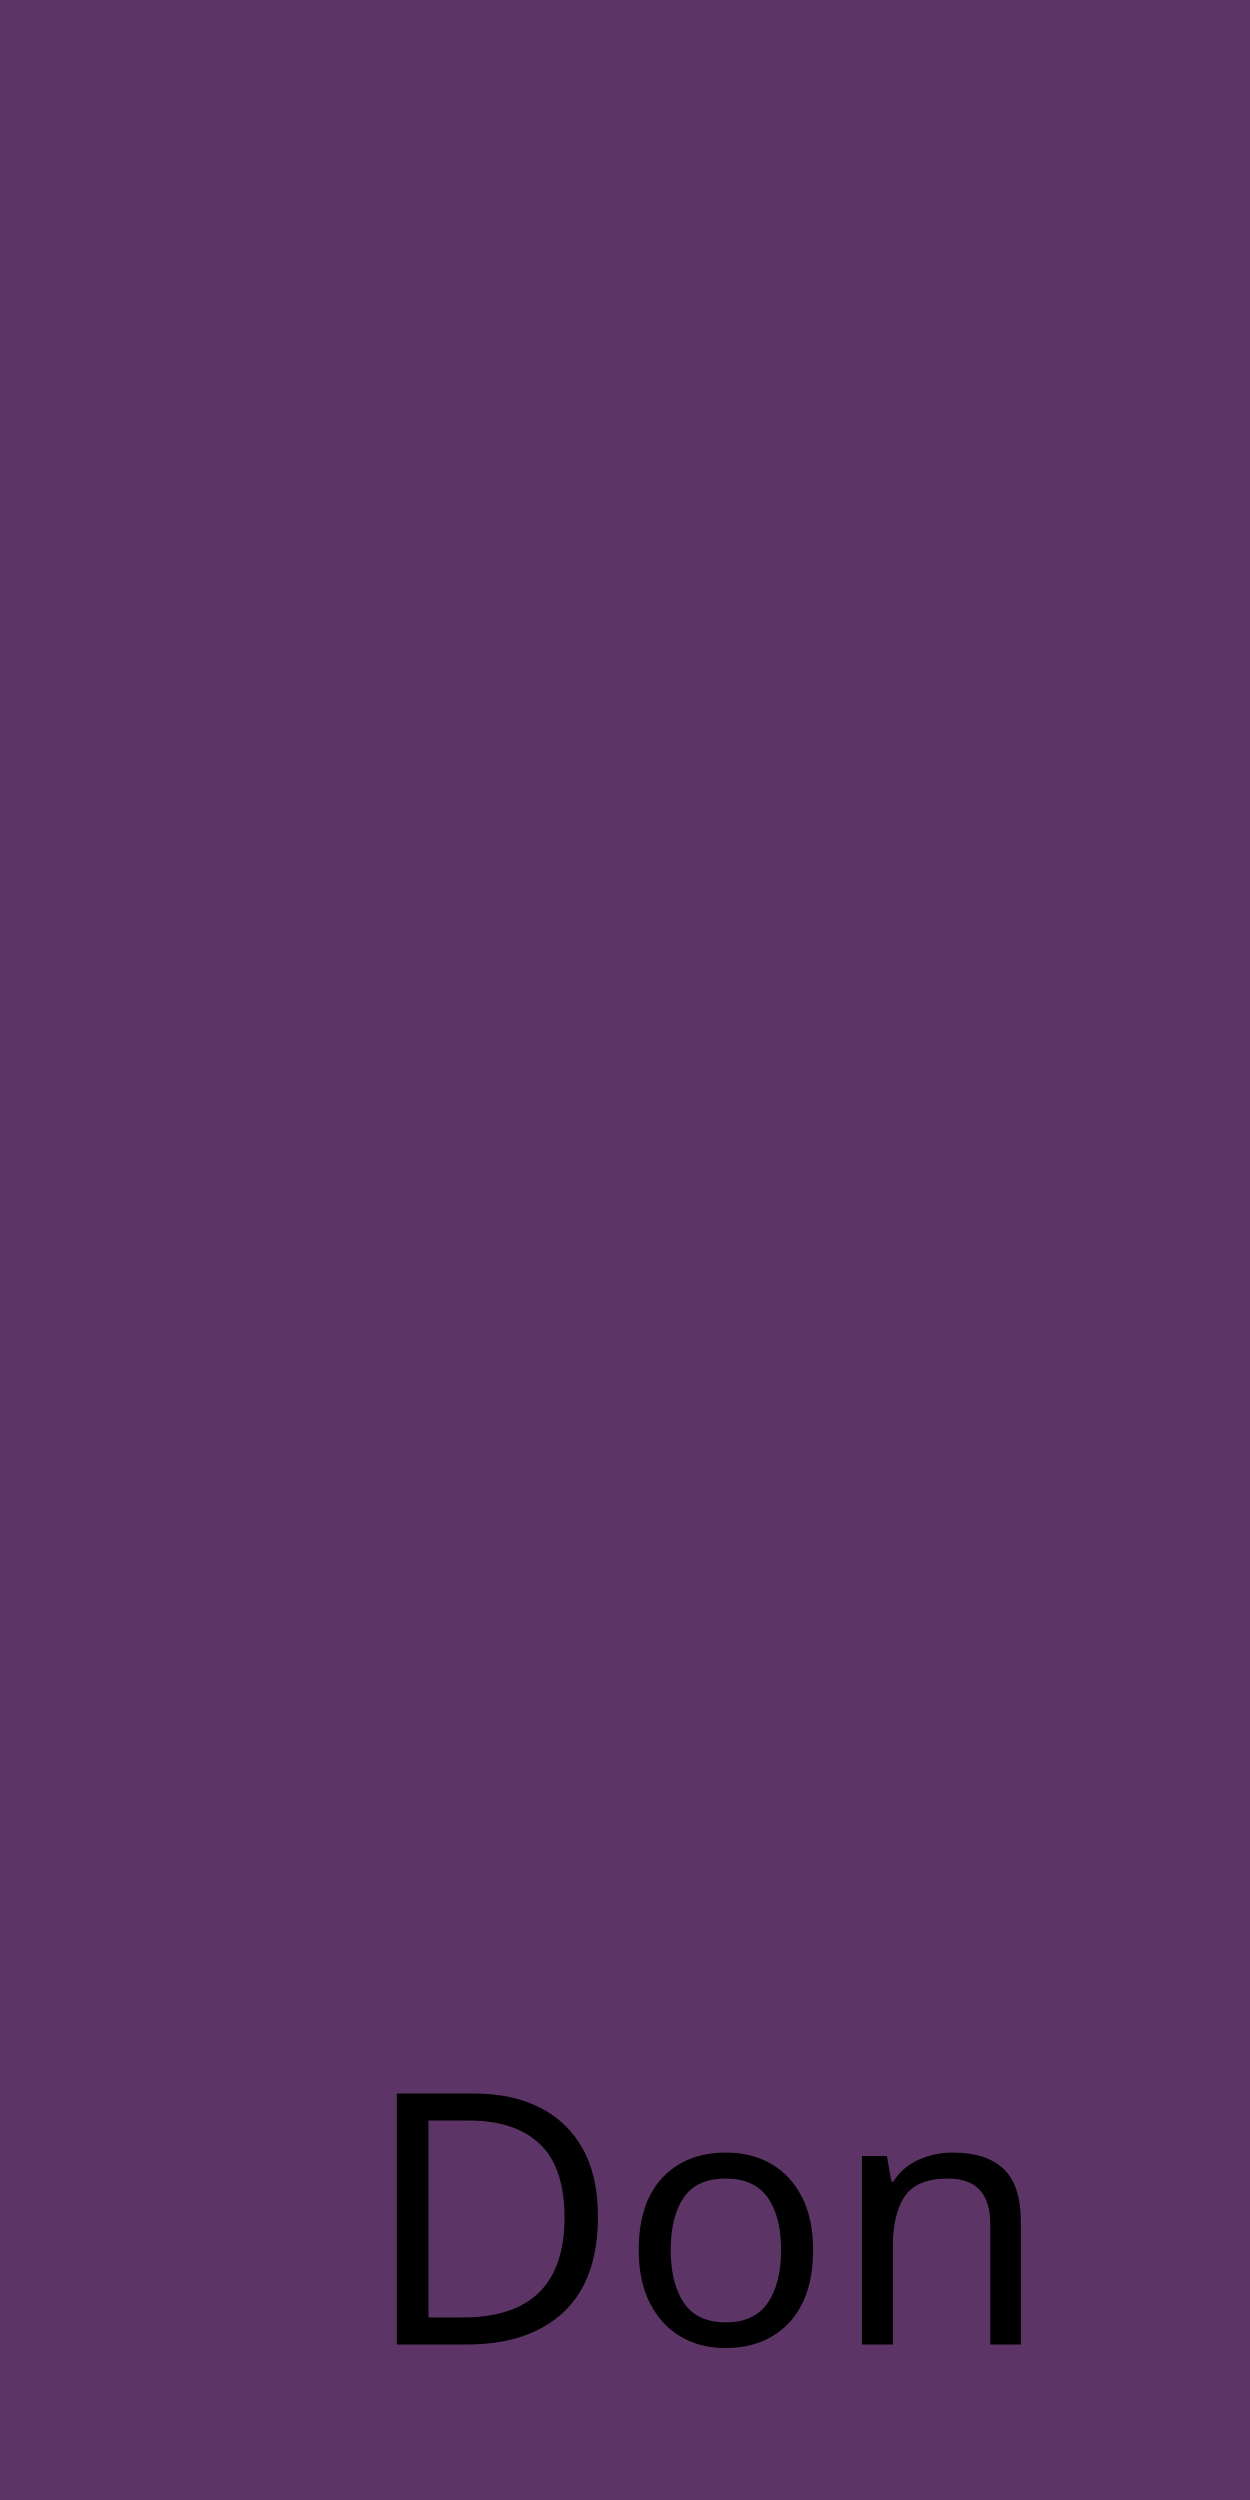
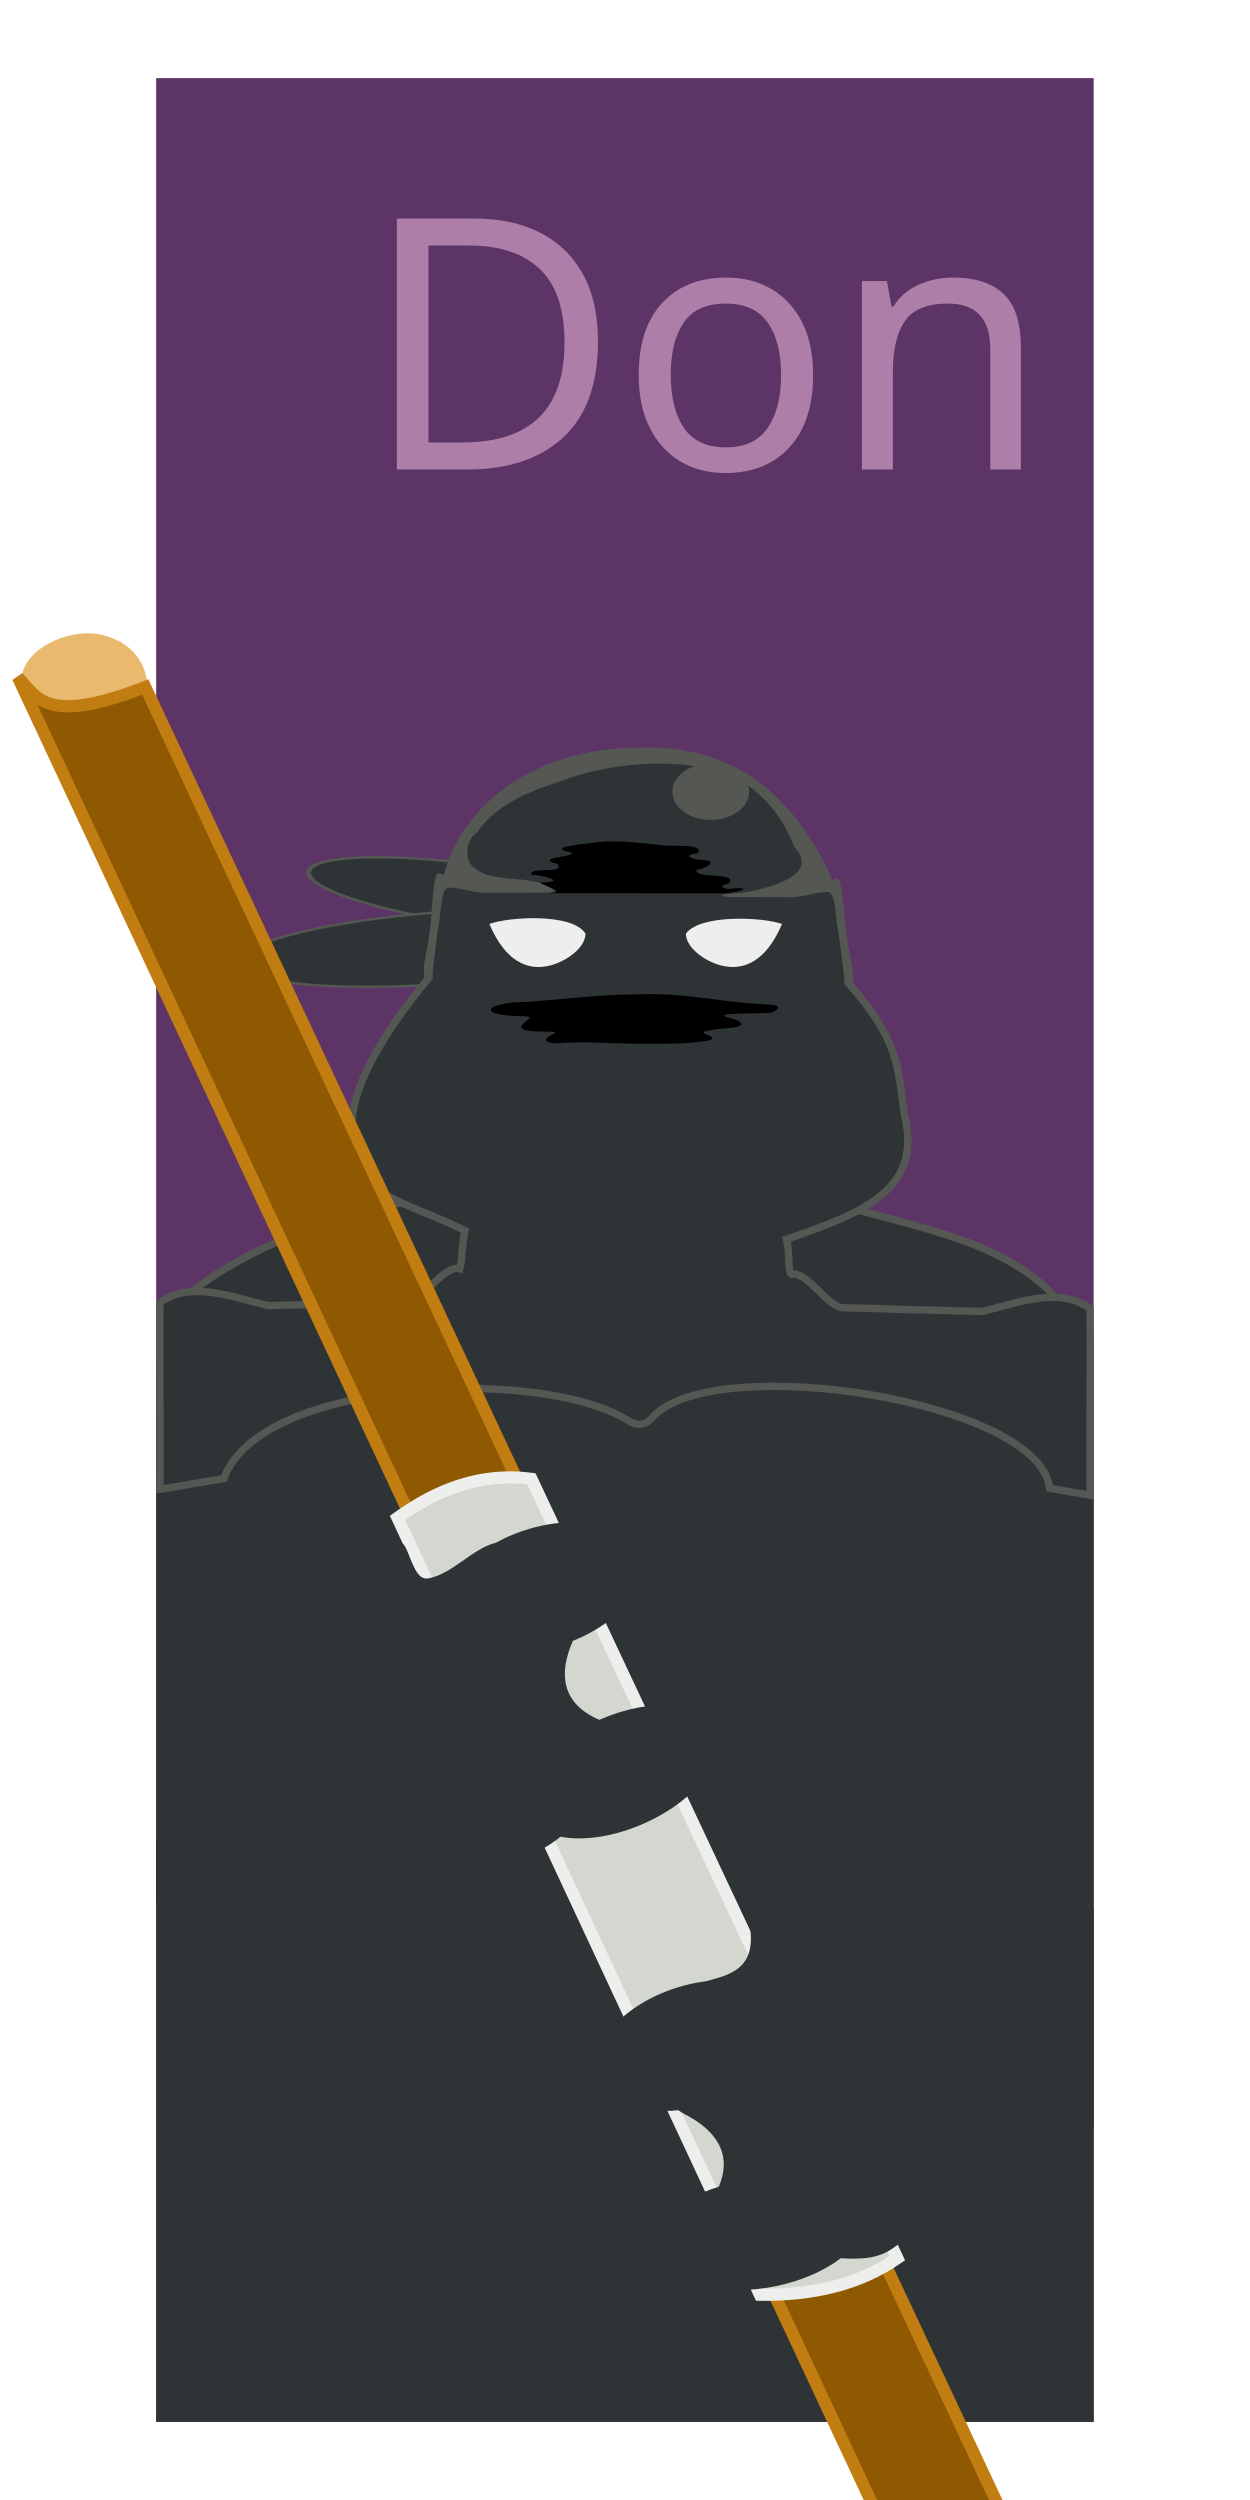
<svg xmlns="http://www.w3.org/2000/svg" width="512" height="1024" id="svg4283" version="1.1">
  <defs id="defs4285" />
  <g id="layer1" transform="translate(0,-28.36218)">
-     <rect style="fill:#5c3566;fill-opacity:1;stroke:none" id="rect4291" width="512" height="1024" x="0" y="28.362" />
-     <text xml:space="preserve" style="font-size:144px;font-style:normal;font-variant:normal;font-weight:500;font-stretch:normal;line-height:125%;letter-spacing:0px;word-spacing:0px;fill:#000000;fill-opacity:1;stroke:none;font-family:'M+ 1mn';-inkscape-font-specification:'M+ 1mn Medium'" x="148.576" y="988.682" id="text4293">
-       <tspan id="tspan4295" x="148.576" y="988.682">Don</tspan>
+     <path style="fill:#5c3566;fill-opacity:1;stroke:none" d="m 63.969,60.362 384,0 0,960 -384,0 z" id="rect4291-5" />
+     <path style="fill:#2e3436;stroke:#555753;stroke-width:3;stroke-miterlimit:4;stroke-dasharray:none" d="m 75.969,559.362 c 33.633,-26.776 72.026,-34.388 112.698,-44.367 47.351,-8.53 95.702,-3.923 142.874,3.58 38.938,11.748 78.132,16.357 100.928,41.287 -57.093,17.72 -117,15.742 -175.5,23.613 z" id="path4690" />
+     <path style="fill:#2e3436;fill-opacity:1;stroke:#555753" id="path4565" d="m 422.143,362.06 a 36.328,12.286 0 1 1 -72.655,0 36.328,12.286 0 1 1 72.655,0 z" transform="matrix(-1.941967,-0.2801969,-0.3634142,0.9665924,1077.927,153.3349)" />
+     <path style="fill:#2e3436;fill-opacity:1;stroke:none" d="m 63.969,578.762 384,0 0,441.6 -384,0 z" id="rect4451" />
+     <text xml:space="preserve" style="font-size:144px;font-style:normal;font-variant:normal;font-weight:500;font-stretch:normal;line-height:125%;letter-spacing:0px;word-spacing:0px;fill:#ad7fa8;fill-opacity:1;stroke:none;font-family:'M+ 1mn';-inkscape-font-specification:'M+ 1mn Medium'" x="148.576" y="220.682" id="text4293-8">
+       <tspan id="tspan4295-6" x="148.576" y="220.682">Don</tspan>
    </text>
+     <path style="fill:#2e3436;fill-opacity:1;stroke:#555753" id="path4567" d="m 445.477,398.741 a 48.172,14.672 0 1 1 -96.343,0 48.172,14.672 0 1 1 96.343,0 z" transform="matrix(-1.744058,0.1262807,0.07221721,0.9973889,845.8812,-31.19857)" />
+     <path style="fill:#2e3436;fill-opacity:1;stroke:#555753;stroke-width:3;stroke-miterlimit:4;stroke-opacity:1;stroke-dasharray:none" d="m 261.281,336.131 c -38.502,0 -70.64,20.499 -78.312,52.2 l -2.688,-0.031 -5.109,41.18 c -17.169,20.507 -30.726,43.241 -30.912,58.5 -0.385,31.491 17.674,30.321 46.178,44.396 -1.305,5.428 -0.974,11.108 -2.031,15.661 -6.589,-1.78 -14.866,12.905 -21.375,13.544 -9.502,0.23 -19.025,0.482 -28.531,0.844 -9.579,0.103 -19.142,0.568 -28.719,0.688 -13.121,-2.908 -31.424,-10.718 -44.281,-1.156 -0.238,22.024 0.238,54.383 0,76.406 16.698,-2.619 9.463,-1.725 26.187,-4.344 14.639,-40.856 127.417,-45.793 163.77,-24.812 5.235,3.021 7.876,3.955 11.893,-0.42 25.104,-27.339 158.681,-6.747 162.556,29.17 6.019,0.943 10.58,1.9 16.594,2.844 -0.238,-22.024 0.238,-54.414 0,-76.438 -12.858,-9.562 -31.16,-1.752 -44.281,1.156 -9.577,-0.119 -19.14,-0.584 -28.719,-0.688 -9.506,-0.362 -19.029,-0.614 -28.531,-0.844 -6.324,-0.62 -14.319,-14.959 -20.812,-13.7 -1.708,-1.298 -0.353,-7.913 -2.031,-14.286 32.689,-11.161 54.495,-20.696 48.822,-48.728 -3.633,-17.948 0.008,-29.717 -23.072,-55.786 l -5.469,-40.906 -2.312,-0.031 c -17.668,-40.524 -45.167,-55.764 -78.812,-54.419 z" id="path4350" />
+     <path style="fill:#555753;stroke:none" d="m 195.484,369.385 c 9.087,-13.912 26.602,-18.436 41.464,-23.568 19.296,-5.417 40.423,-6.685 59.747,-0.95 13.49,5.292 23.623,16.892 28.617,30.338 13.425,14.037 -20.682,19.434 -29.962,19.817 3.654,0.711 36.396,1.972 44.456,-4.862 -6.18,-15.658 -16.001,-28.931 -26.28,-37.859 -28.385,-23.93 -73.812,-19.808 -101.761,-2.805 -15.022,8.499 -25.473,23.843 -28.801,38.762 12.902,5.818 30.491,3.622 43.976,4.924 -8.568,-8.004 -26.357,-1.351 -34.358,-11.018 -2.173,-3.679 -1.252,-10.684 2.901,-12.78 z" id="path4663" />
+     <path style="fill:#555753;stroke:none" d="m 204.273,391.267 19.47,1.326 3.469,0.624 -2.194,0.758 -26.151,0.114 c -6.135,-0.251 -9.819,-2.121 -14.805,-2.184 -4.174,0.089 -3.196,12.619 -4.716,16.46 -0.591,6.882 -1.861,13.288 -2.157,19.371 0.425,1.952 -0.163,2.682 -3.407,0.541 -0.953,-5.218 1.997,-12.924 2.207,-18.099 0.928,-5.349 1.044,-18.927 2.811,-23.546 0.558,-1.458 3.482,0.582 7.405,1.744 3.923,1.162 10.882,1.539 18.068,2.89 z" id="path4573-0" />
+     <path style="fill:#555753;stroke:none" d="m 318.598,393.058 -19.47,1.326 -3.844,0.624 2.569,0.758 26.151,0.114 c 6.135,-0.251 9.819,-2.121 14.805,-2.184 4.174,0.089 3.196,12.619 4.716,16.46 0.591,6.882 2.048,14.038 2.344,20.121 -0.425,1.952 0.163,2.682 3.407,0.541 0.953,-5.218 -2.185,-13.674 -2.395,-18.849 -0.928,-5.349 -1.419,-18.552 -3.186,-23.171 -0.558,-1.458 -3.107,0.207 -7.03,1.369 -3.923,1.162 -10.882,1.539 -18.068,2.89 z" id="path4573-0-5" />
+     <g id="g3794" transform="matrix(0.6340036,-0.7733301,0.7733301,0.6340036,-324.7804,634.5034)">
+       <path id="path3772" d="m 496.894,90.576 c 9.745,-10.496 5.654,-22.81 1.761,-28.997 -5.892,-9.366 -22.45,-18.843 -33.455,-11.731 l -2.742,21.649 z" style="fill:#e9b96e;stroke:none" />
+       <path id="path3002" d="m 28.671,1067.501 c -32.179,7.777 -48.148,-1.266 -30,-45.714 L 464.761,48.431 c -1.366,11.378 -8.022,21.403 30,42.857 z" style="fill:#8f5902;stroke:#c17d11;stroke-width:5;stroke-linecap:butt;stroke-linejoin:miter;stroke-miterlimit:4;stroke-opacity:1;stroke-dasharray:none" />
+     </g>
+     <path style="fill:#000000;fill-opacity:1;stroke:none" d="m 297.3,394.248 c 3.907,-0.208 12.079,-2.552 3.268,-2.004 -3.657,0.792 -7.551,-0.817 -1.658,-2.206 2.283,-4.884 -14.242,-1.287 -13.68,-5.417 3.321,-7e-4 9.545,-3.871 2.638,-4.006 -3.993,-0.072 -8.965,-1.867 -2.244,-2.746 3.391,-3.837 -9.776,-2.941 -12.681,-3.11 -10.508,-1.02 -21.064,-2.842 -31.606,-0.997 -3.608,0.415 -17.699,1.758 -7.598,3.674 4.315,1.835 -16.188,2.055 -5.488,4.77 3.955,4.474 -12.015,0.855 -10.604,4.483 2.638,-0.187 14.49,2.476 6.112,3.067 -8.396,-0.239 10.781,3.762 1.504,4.455 z" id="path3221" />
+     <path style="fill:#555753;fill-opacity:1;stroke:none" id="path3995" d="m 308.349,326.3 a 17.362,10.038 0 1 1 -34.724,0 17.362,10.038 0 1 1 34.724,0 z" transform="matrix(0.9054545,0,0,1.150943,27.63771,-22.91103)" />
+     <path style="fill:#000000;fill-opacity:1;stroke:none" d="m 209.845,438.947 c 12.319,-0.204 35.183,-3.258 47.529,-3.219 17.593,-0.748 24.527,0.728 41.923,2.816 5.711,0.618 11.491,1.061 17.222,1.427 4.313,0.434 1.15,2.99 -1.276,3.264 -5.871,0.502 -22.623,-0.287 -17.607,1.773 2.767,0.564 6.489,1.605 5.795,3.166 -0.891,1.539 -8.945,1.146 -13.76,2.468 -5.648,0.948 6.359,2.278 0.589,3.95 -9.833,1.605 -20.059,1.253 -30.093,1.277 -10.833,-0.148 -21.683,-1.021 -32.439,-0.161 -7.381,-0.512 -2.783,-3.19 -0.862,-3.844 3.057,-2.046 -10.72,0.295 -13.364,-2.537 -0.638,-2.008 7.118,-4.832 0.913,-4.717 -4.979,-0.125 -9.616,-0.302 -12.762,-1.645 -2.886,-2.296 4.918,-3.528 8.193,-4.019 z" id="path4007" />
+     <path style="fill:#eeeeec;stroke:none" d="m 320.308,406.824 c -4.862,11.447 -12.779,20.131 -25.031,16.967 -6.107,-1.525 -14.271,-7.005 -14.351,-13.004 5.989,-8.15 31.886,-6.712 39.383,-3.964 z" id="path5344-1" />
+     <path style="fill:#eeeeec;stroke:none" d="m 200.448,406.824 c 4.862,11.447 12.779,20.131 25.031,16.967 6.107,-1.525 14.271,-7.005 14.351,-13.004 -5.424,-8.629 -31.853,-6.83 -39.383,-3.964 z" id="path5344-1-4" />
+     <path style="fill:#d3d7cf;stroke:#eeeeec;stroke-width:5;stroke-linecap:butt;stroke-linejoin:miter;stroke-miterlimit:4;stroke-opacity:1;stroke-dasharray:none" d="m 162.81,650.052 c 16.455,-11.711 34.266,-18.678 54.849,-15.95 l 149.898,319.224 c -15.109,10.499 -34.02,15.264 -56.287,14.968 z" id="path3780" />
+     <path style="fill:#2e3436;fill-opacity:1;stroke:none" d="m 234.219,623.5 c -6.202,0.067 -12.929,1.176 -19.719,3.438 -4.098,1.365 -7.934,3.043 -11.406,4.969 -9.543,2.274 -18.092,13.14 -27.938,14.625 -6.941,1.047 -8.041,-18.087 -11.906,-13.844 l -0.094,0.125 c -0.677,0.752 -1.304,1.503 -1.844,2.312 l -26.25,33.062 -12.781,6.656 L 99.25,673.094 64,753.125 l 0,26.688 72.938,-8.375 53.875,-7.969 c 13.92,1.397 27.8,-2.207 38.781,-11.156 9.419,1.843 22.121,0.031 34.719,-5.656 21.405,-9.663 34.412,-26.884 29.031,-38.469 -5.326,-11.466 -26.655,-13.084 -47.844,-3.75 -15.753,-6.715 -16.676,-19.205 -10.844,-32.344 19.538,-7.776 31.638,-22.904 27.375,-35 -1.699,-4.822 -5.761,-8.479 -11.312,-10.781 -4.626,-1.919 -10.298,-2.879 -16.5,-2.812 z" transform="translate(0,28.36218)" id="path4397" />
+     <path style="fill:#2e3436;fill-opacity:1;stroke:none" d="M 448,781.625 388.469,805 365.438,800.656 324.75,789.469 c -6.134,-2.271 -17.494,0.129 -17.375,1.219 1.761,16.074 -8.872,18.294 -18.281,20.844 -3.939,0.497 -8.012,1.369 -12.125,2.688 -21.808,6.993 -36.312,23.261 -32.375,36.312 3.112,10.316 16.848,15.526 33.219,13.812 0.791,0.569 1.674,1.12 2.656,1.625 12.692,6.522 19.698,16.227 13.938,29.719 -15.895,4.723 -24.723,14.829 -22.344,26.75 2.5,12.527 23.114,18.751 46.094,13.906 10.474,-2.208 19.631,-6.351 26.25,-11.375 16.488,1.028 21.197,-2.179 32.219,-14.438 l 0.031,0.094 L 443.75,885.5 448,870.531 448,781.625 z" transform="translate(0,28.36218)" id="path4397-5" />
  </g>
</svg>
